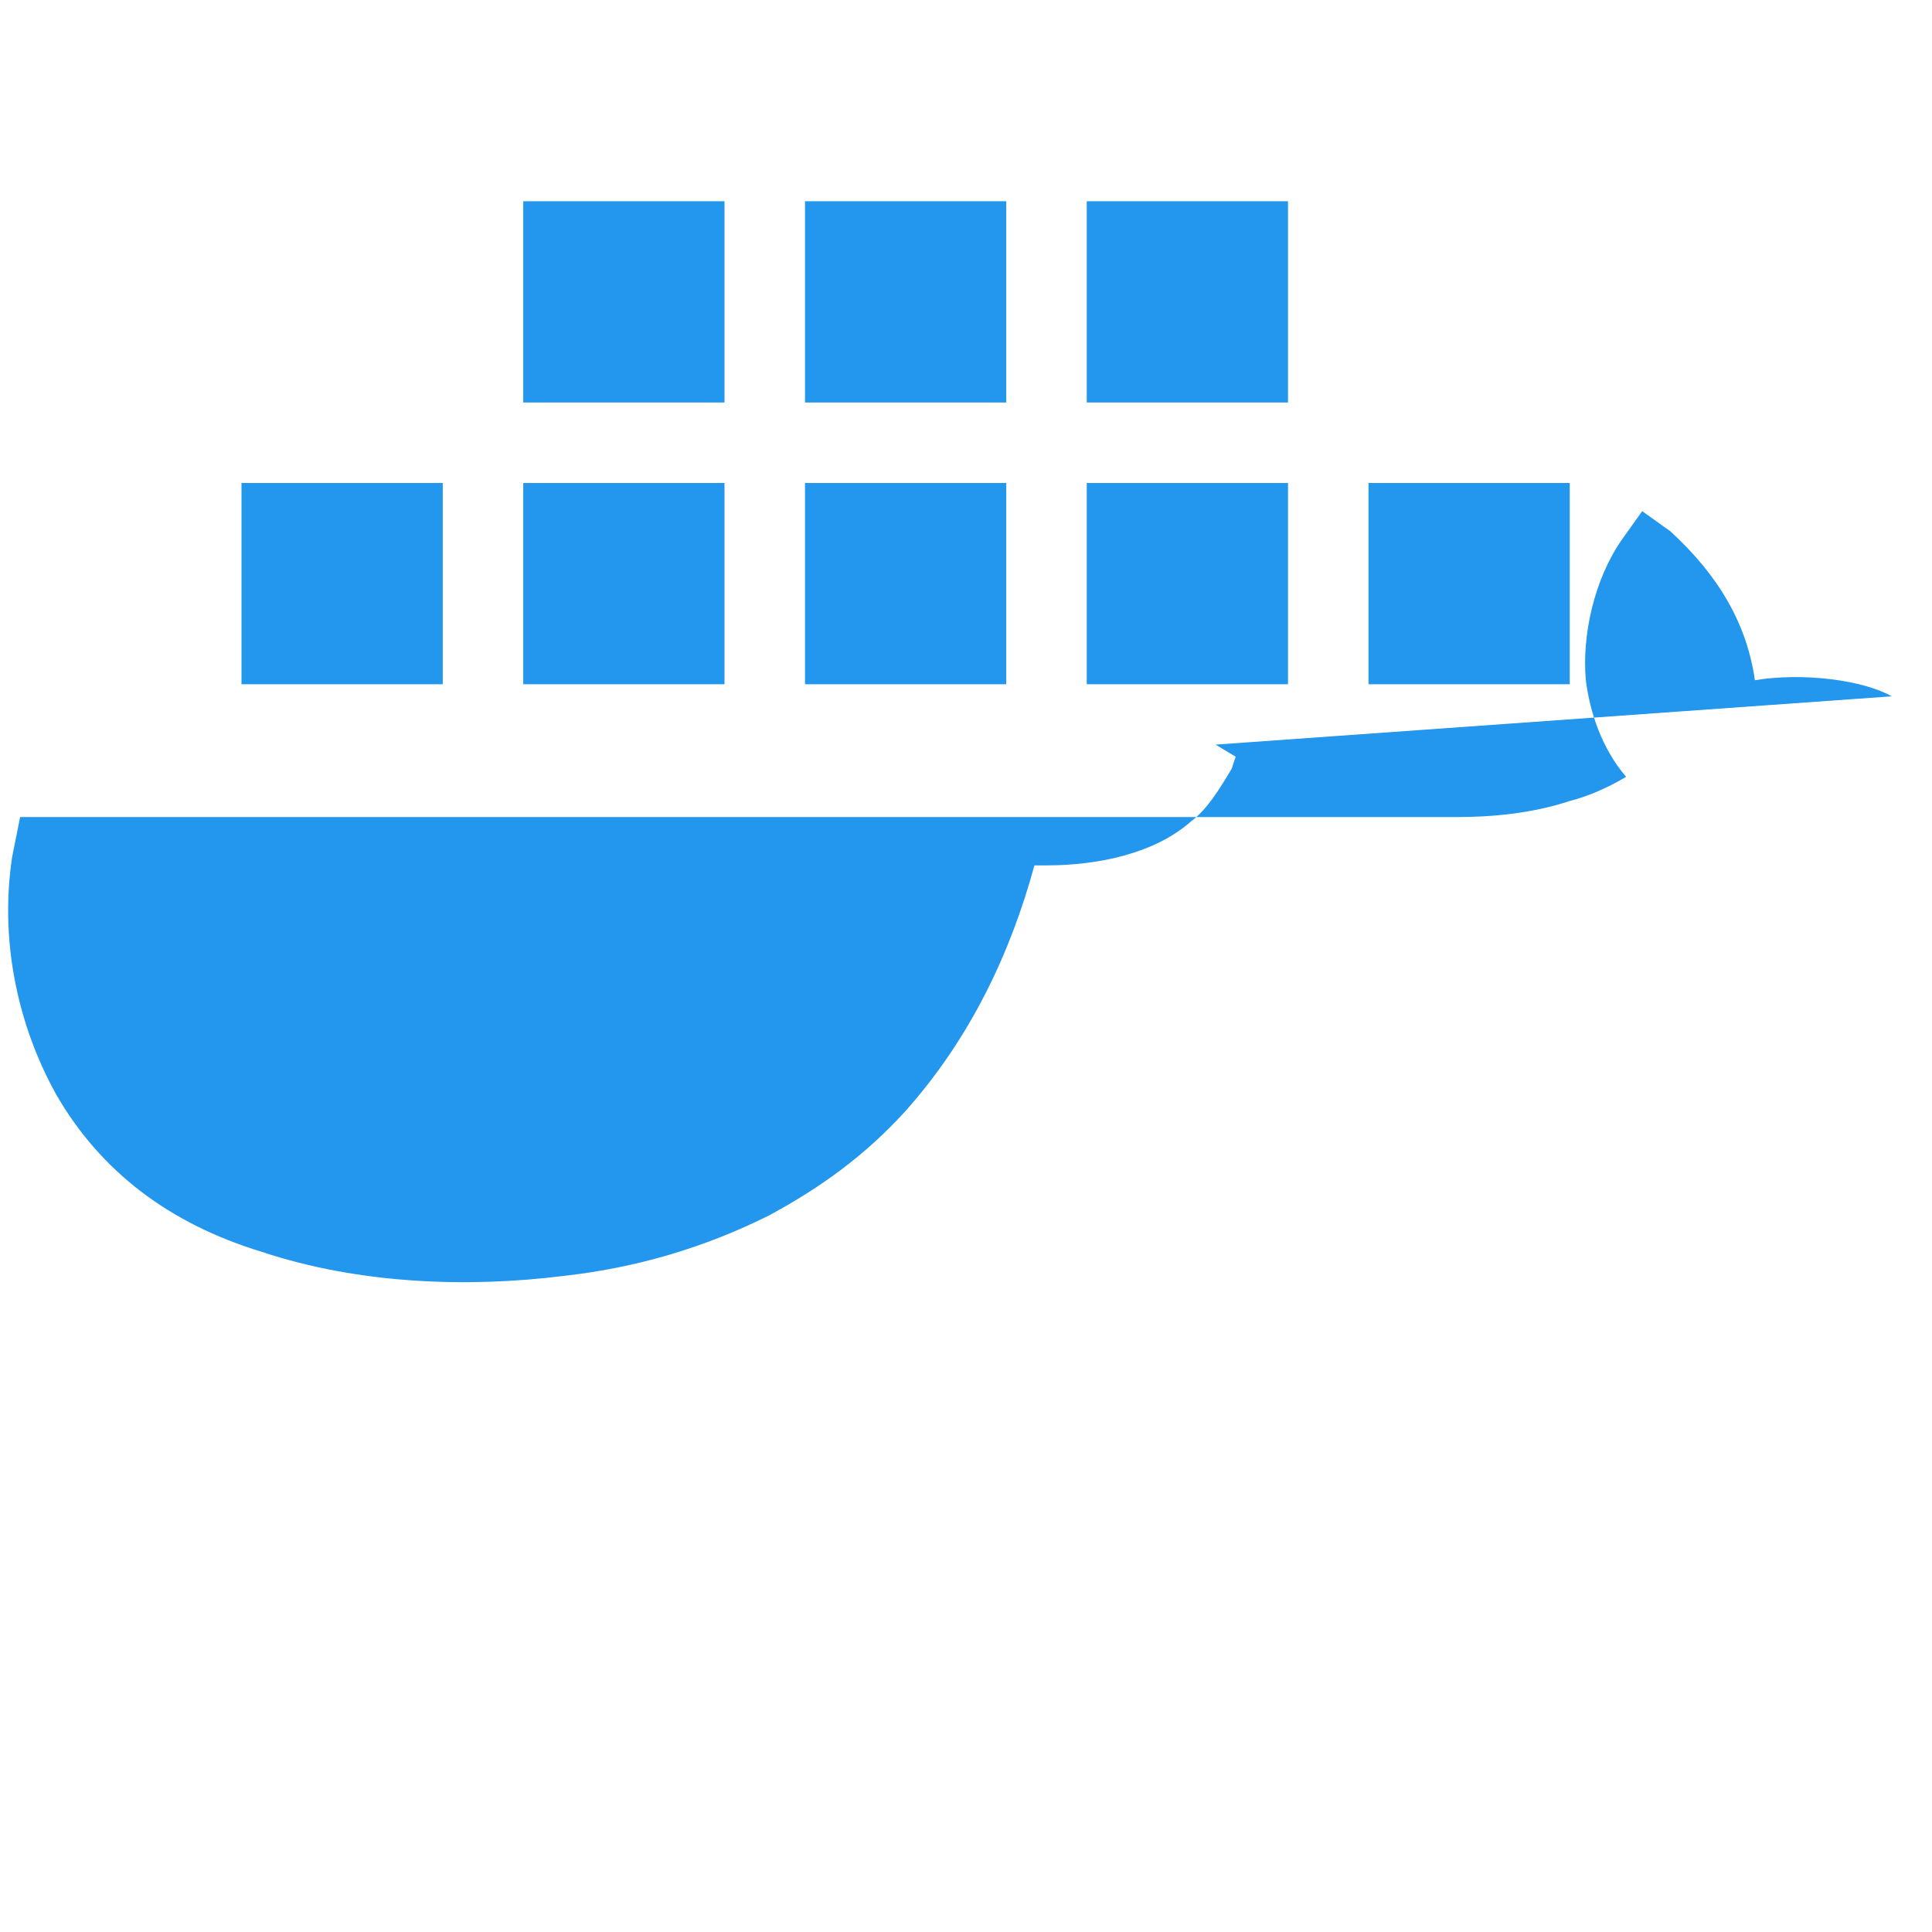
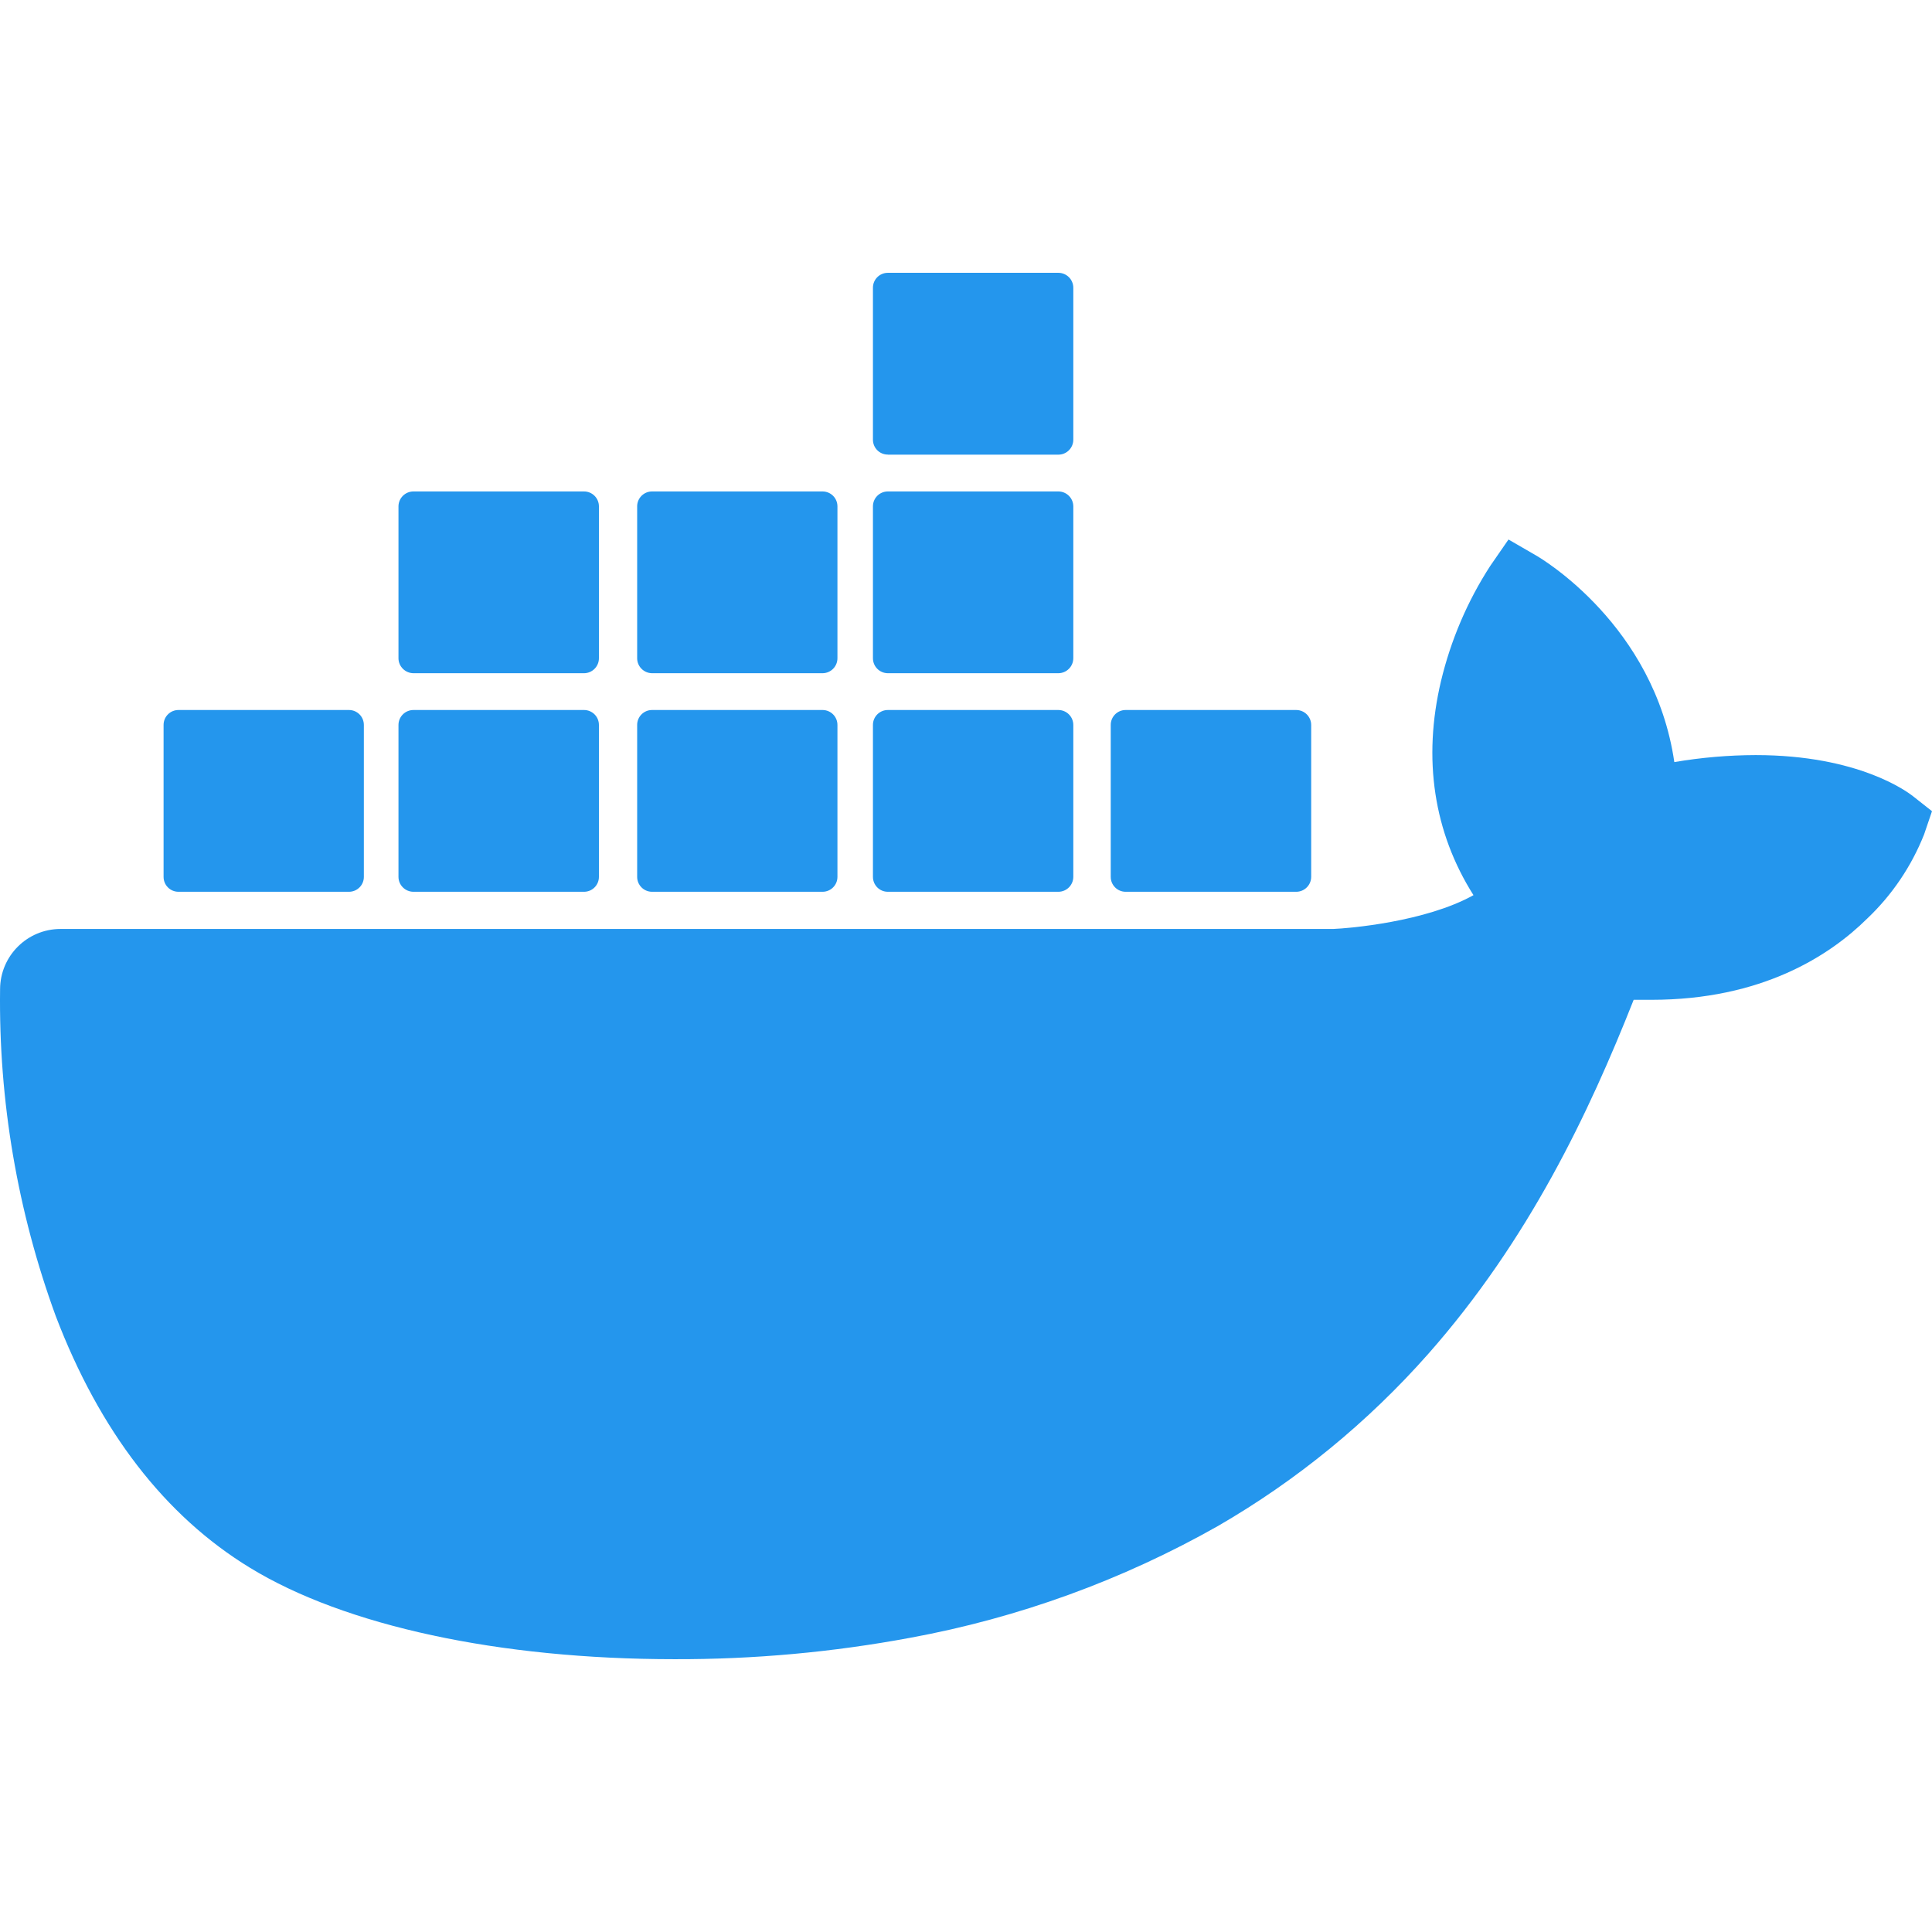
- <svg xmlns="http://www.w3.org/2000/svg" viewBox="0 0 48 48" fill="none">
-   <path d="M27 12h5v5h-5zM20 12h5v5h-5zM13 12h5v5h-5zM20 5h5v5h-5zM27 5h5v5h-5zM34 12h5v5h-5zM6 12h5v5H6zM13 5h5v5h-5z" fill="#2396ED" />
-   <path d="M47 17.3c-.7-.4-2.2-.6-3.4-.4-.2-1.4-.9-2.6-2.1-3.7l-.7-.5-.5.7c-.7 1-1 2.4-.9 3.5.1.8.4 1.7 1 2.4-.5.3-1 .5-1.4.6-.9.3-1.9.4-2.8.4H.5l-.2 1c-.3 2 .1 4.1 1.1 5.9 1.1 1.9 2.8 3.2 5.1 3.9 2.4.8 5.1.9 7.5.6 1.8-.2 3.5-.7 5.1-1.5 1.3-.7 2.4-1.5 3.4-2.6 1.6-1.8 2.6-3.9 3.2-6.1h.3c1.3 0 2.7-.3 3.6-1.1.4-.3.7-.8 1-1.3l.1-.3-.5-.3z" fill="#2396ED" />
+ <svg xmlns="http://www.w3.org/2000/svg" viewBox="0 0 24 24" fill="#2496ED">
+   <path d="M13.983 11.078h2.119a.186.186 0 00.186-.185V9.006a.186.186 0 00-.186-.186h-2.119a.185.185 0 00-.185.185v1.888c0 .102.083.185.185.185m-2.954-5.43h2.118a.186.186 0 00.186-.186V3.574a.186.186 0 00-.186-.185h-2.118a.185.185 0 00-.185.185v1.888c0 .102.082.185.185.185m0 2.716h2.118a.187.187 0 00.186-.186V6.29a.186.186 0 00-.186-.185h-2.118a.185.185 0 00-.185.185v1.887c0 .102.082.185.185.186m-2.93 0h2.12a.186.186 0 00.184-.186V6.29a.185.185 0 00-.185-.185H8.1a.185.185 0 00-.185.185v1.887c0 .102.083.185.185.186m-2.964 0h2.119a.186.186 0 00.185-.186V6.29a.185.185 0 00-.185-.185H5.136a.186.186 0 00-.186.185v1.887c0 .102.084.185.186.186m5.893 2.715h2.118a.186.186 0 00.186-.185V9.006a.186.186 0 00-.186-.186h-2.118a.185.185 0 00-.185.185v1.888c0 .102.082.185.185.185m-2.93 0h2.12a.185.185 0 00.184-.185V9.006a.185.185 0 00-.184-.186h-2.12a.185.185 0 00-.184.185v1.888c0 .102.083.185.185.185m-2.964 0h2.119a.185.185 0 00.185-.185V9.006a.185.185 0 00-.184-.186h-2.12a.186.186 0 00-.186.186v1.887c0 .102.084.185.186.185m-2.92 0h2.12a.185.185 0 00.184-.185V9.006a.185.185 0 00-.184-.186h-2.12a.185.185 0 00-.184.185v1.888c0 .102.082.185.185.185M23.763 9.89c-.065-.051-.672-.51-1.954-.51-.338.001-.676.03-1.01.087-.248-1.7-1.653-2.53-1.716-2.566l-.344-.199-.226.327c-.284.438-.49.922-.612 1.43-.23.97-.09 1.882.403 2.661-.595.332-1.55.413-1.744.42H.751a.751.751 0 00-.75.748 11.376 11.376 0 00.692 4.062c.545 1.428 1.355 2.48 2.41 3.124 1.18.723 3.1 1.137 5.275 1.137.983.003 1.963-.086 2.93-.266a12.248 12.248 0 003.823-1.389c.98-.567 1.86-1.288 2.61-2.136 1.252-1.418 1.998-2.997 2.553-4.4h.221c1.372 0 2.215-.549 2.68-1.009.309-.293.55-.65.707-1.046l.098-.288Z" />
</svg>
